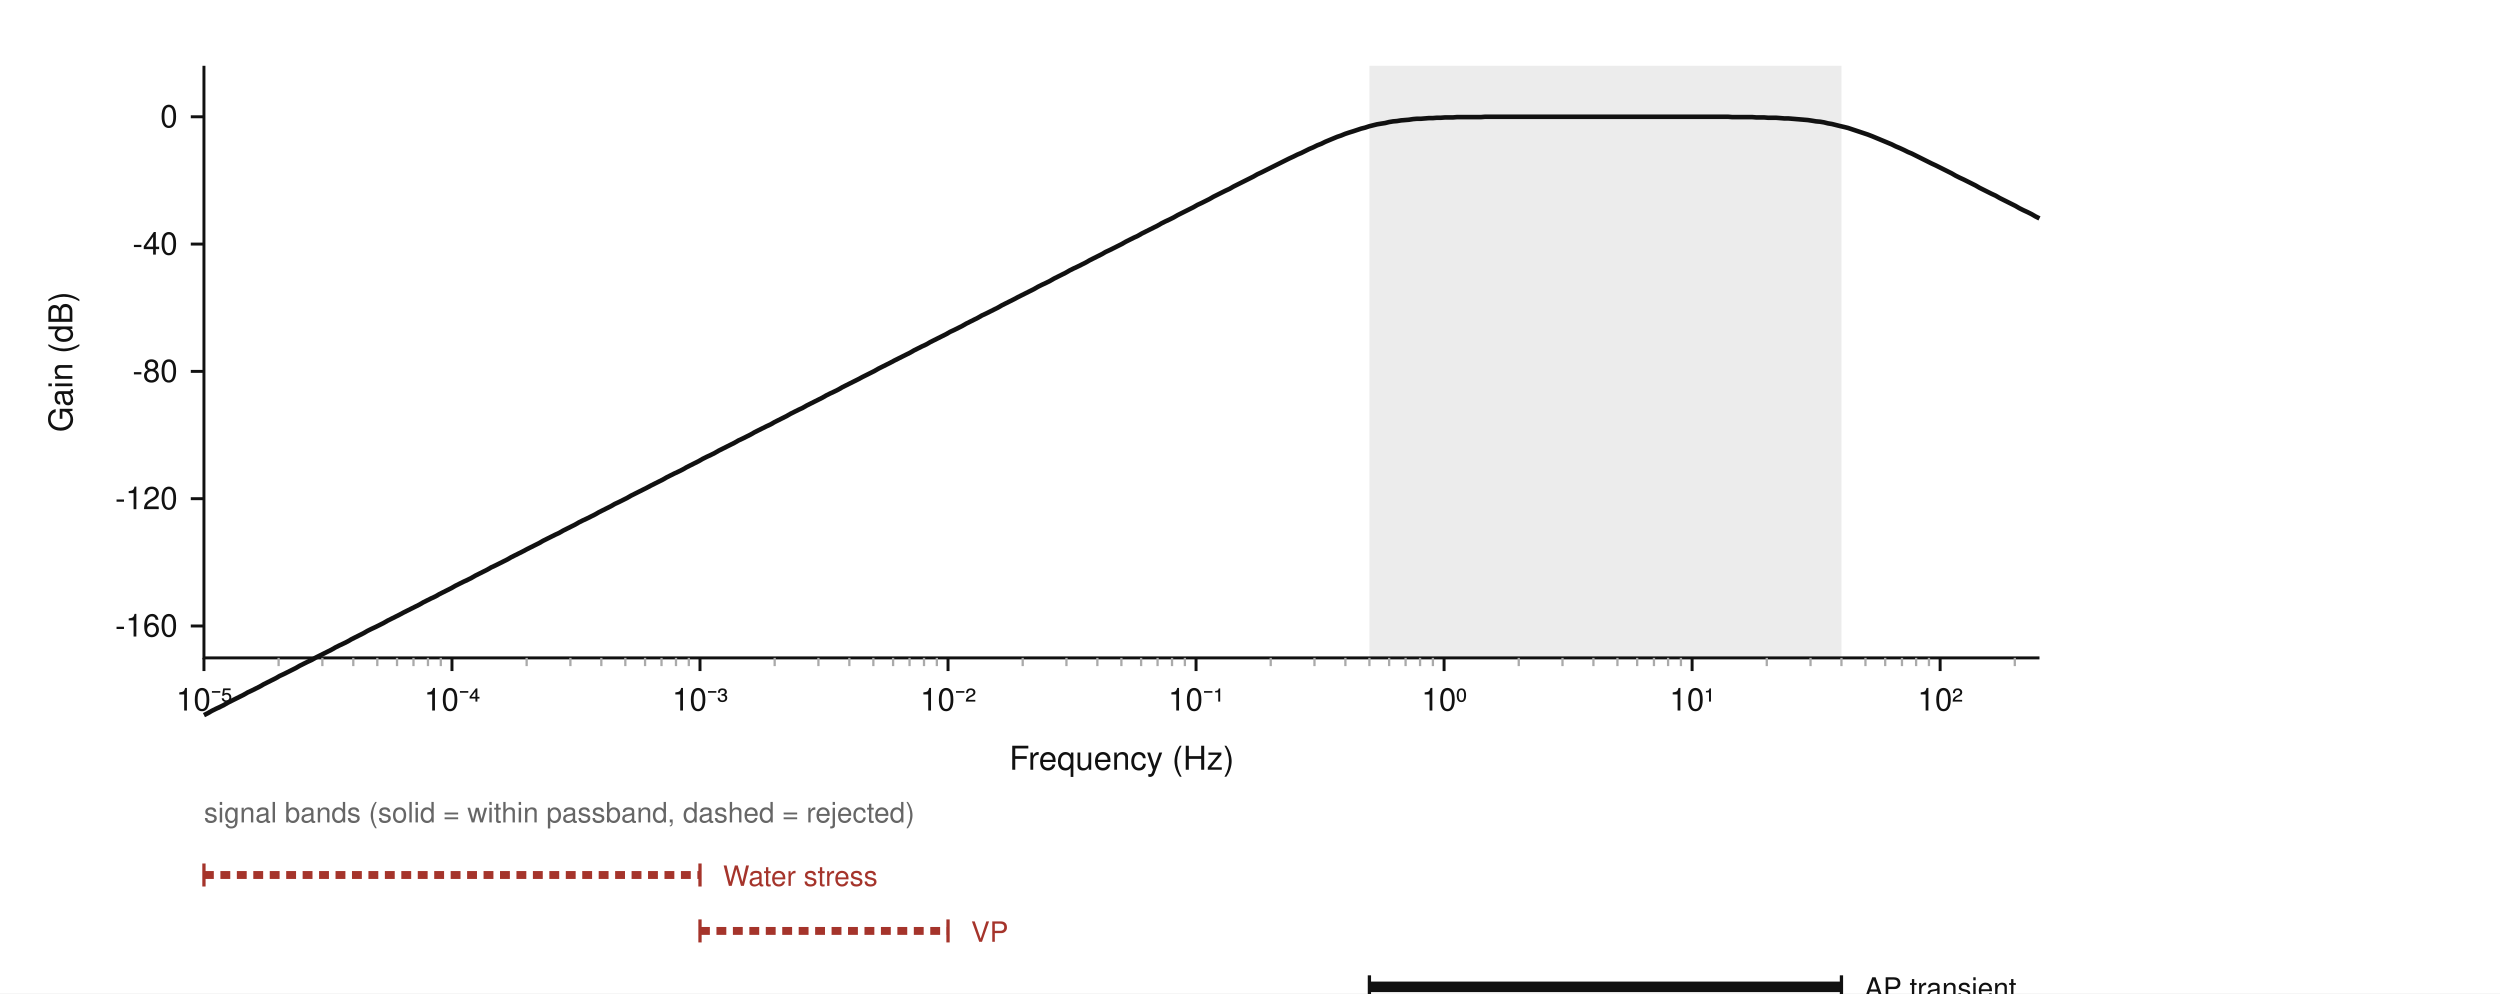
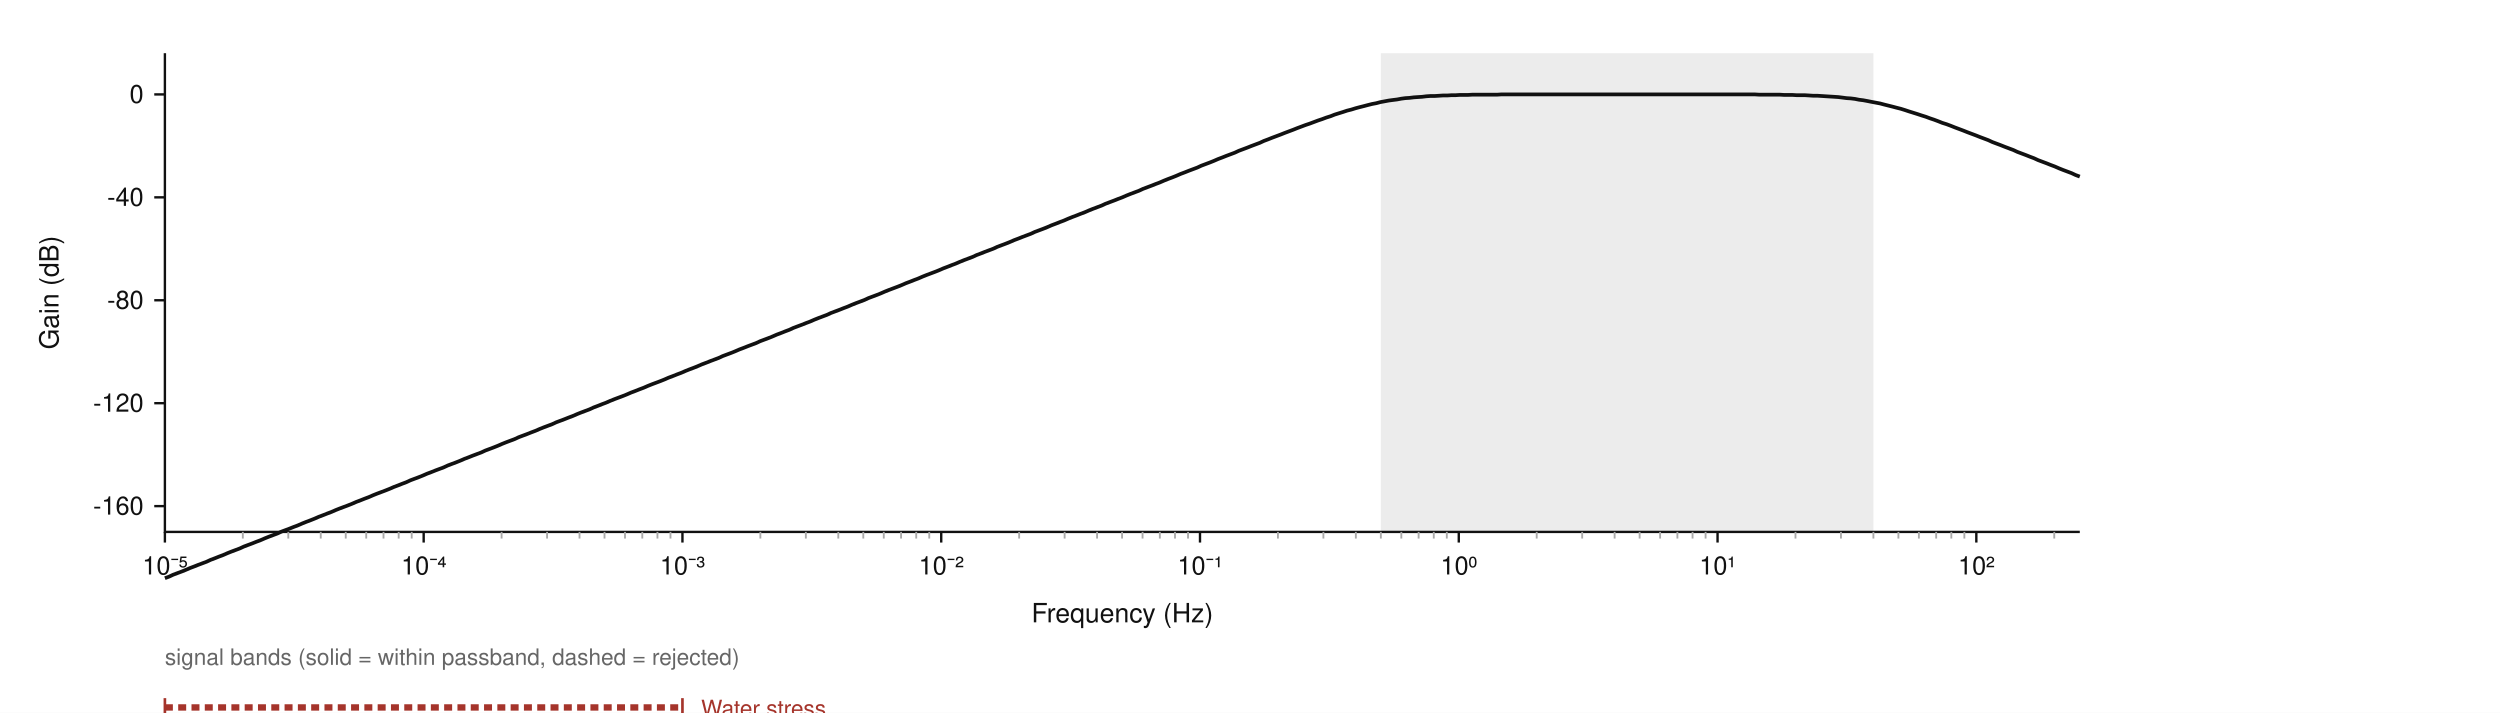
- <svg xmlns="http://www.w3.org/2000/svg" viewBox="0 0 760 302" role="img" aria-label="AD8232 filter response and plant signal bands">
-   <rect x="0" y="0" width="760" height="302" fill="#ffffff" />
+ <svg xmlns="http://www.w3.org/2000/svg" viewBox="0 0 940 268" role="img" aria-label="AD8232 filter response and plant signal bands">
+   <rect x="0" y="0" width="940" height="268" fill="#ffffff" />
  <g font-family="'Helvetica Neue',Helvetica,Arial,'Malgun Gothic',sans-serif" fill="#111111">
-     <rect x="416.3" y="20" width="143.5" height="180" fill="#ececec" />
-     <polyline points="62.0,217.4 63.2,216.8 64.4,216.1 65.6,215.5 66.9,214.9 68.1,214.3 69.3,213.6 70.5,213.0 71.7,212.4 72.9,211.8 74.1,211.2 75.3,210.5 76.6,209.9 77.8,209.3 79.0,208.7 80.2,208.0 81.4,207.4 82.6,206.8 83.8,206.2 85.0,205.5 86.3,204.9 87.5,204.3 88.7,203.7 89.9,203.1 91.1,202.4 92.3,201.8 93.5,201.2 94.8,200.6 96.0,199.9 97.2,199.3 98.4,198.7 99.6,198.1 100.8,197.5 102.0,196.8 103.2,196.2 104.5,195.6 105.7,195.0 106.9,194.3 108.1,193.7 109.3,193.1 110.5,192.5 111.7,191.8 112.9,191.2 114.2,190.6 115.4,190.0 116.6,189.4 117.8,188.7 119.0,188.1 120.2,187.5 121.4,186.9 122.7,186.2 123.9,185.6 125.1,185.0 126.3,184.4 127.5,183.8 128.7,183.1 129.9,182.5 131.1,181.9 132.4,181.3 133.6,180.6 134.8,180.0 136.0,179.4 137.2,178.8 138.4,178.1 139.6,177.5 140.8,176.9 142.1,176.3 143.3,175.7 144.5,175.0 145.7,174.4 146.9,173.8 148.1,173.2 149.3,172.5 150.6,171.9 151.8,171.3 153.0,170.7 154.2,170.1 155.4,169.4 156.6,168.8 157.8,168.2 159.0,167.6 160.3,166.9 161.5,166.3 162.7,165.7 163.9,165.1 165.1,164.4 166.3,163.8 167.5,163.2 168.7,162.6 170.0,162.0 171.2,161.3 172.4,160.7 173.6,160.1 174.8,159.5 176.0,158.8 177.2,158.2 178.5,157.6 179.7,157.0 180.9,156.4 182.1,155.7 183.3,155.1 184.5,154.5 185.7,153.9 186.9,153.2 188.2,152.6 189.4,152.0 190.6,151.4 191.8,150.7 193.0,150.1 194.2,149.5 195.4,148.9 196.6,148.3 197.9,147.6 199.1,147.0 200.3,146.4 201.5,145.8 202.7,145.1 203.9,144.5 205.1,143.9 206.4,143.3 207.6,142.7 208.8,142.0 210.0,141.4 211.2,140.8 212.4,140.2 213.6,139.5 214.8,138.9 216.1,138.3 217.3,137.7 218.5,137.0 219.7,136.4 220.9,135.8 222.1,135.2 223.3,134.6 224.5,133.9 225.8,133.3 227.0,132.7 228.2,132.1 229.4,131.4 230.6,130.8 231.8,130.2 233.0,129.6 234.3,129.0 235.5,128.3 236.7,127.7 237.9,127.1 239.1,126.5 240.3,125.8 241.5,125.2 242.7,124.6 244.0,124.0 245.2,123.3 246.4,122.7 247.6,122.1 248.8,121.5 250.0,120.9 251.2,120.2 252.4,119.6 253.7,119.0 254.9,118.4 256.1,117.7 257.3,117.1 258.5,116.5 259.7,115.9 260.9,115.3 262.2,114.6 263.4,114.0 264.6,113.4 265.8,112.8 267.0,112.1 268.2,111.5 269.4,110.9 270.6,110.3 271.9,109.6 273.1,109.0 274.3,108.4 275.5,107.8 276.7,107.2 277.9,106.5 279.1,105.9 280.3,105.3 281.6,104.7 282.8,104.0 284.0,103.4 285.2,102.8 286.4,102.2 287.6,101.6 288.8,100.9 290.1,100.3 291.3,99.7 292.5,99.1 293.7,98.4 294.9,97.8 296.1,97.2 297.3,96.6 298.5,95.9 299.8,95.3 301.0,94.7 302.2,94.1 303.4,93.5 304.6,92.8 305.8,92.2 307.0,91.6 308.2,91.0 309.5,90.3 310.7,89.7 311.9,89.1 313.1,88.5 314.3,87.9 315.5,87.2 316.7,86.6 318.0,86.0 319.2,85.4 320.4,84.7 321.6,84.1 322.8,83.5 324.0,82.9 325.2,82.2 326.4,81.6 327.7,81.0 328.9,80.4 330.1,79.8 331.3,79.1 332.5,78.5 333.7,77.9 334.9,77.3 336.1,76.6 337.4,76.0 338.6,75.4 339.8,74.8 341.0,74.2 342.2,73.5 343.4,72.9 344.6,72.3 345.9,71.7 347.1,71.0 348.3,70.4 349.5,69.8 350.7,69.2 351.9,68.6 353.1,67.9 354.3,67.3 355.6,66.7 356.8,66.1 358.0,65.4 359.2,64.8 360.4,64.2 361.6,63.6 362.8,63.0 364.0,62.3 365.3,61.7 366.5,61.1 367.7,60.5 368.9,59.8 370.1,59.2 371.3,58.6 372.5,58.0 373.8,57.4 375.0,56.7 376.2,56.1 377.4,55.5 378.6,54.9 379.8,54.3 381.0,53.7 382.2,53.0 383.5,52.4 384.7,51.8 385.9,51.2 387.1,50.6 388.3,50.0 389.5,49.4 390.7,48.8 391.9,48.2 393.2,47.6 394.4,47.0 395.6,46.5 396.8,45.9 398.0,45.3 399.2,44.8 400.4,44.2 401.7,43.7 402.9,43.1 404.1,42.6 405.3,42.1 406.5,41.6 407.7,41.2 408.9,40.7 410.1,40.3 411.4,39.9 412.6,39.5 413.8,39.1 415.0,38.8 416.2,38.4 417.4,38.1 418.6,37.8 419.8,37.6 421.1,37.4 422.3,37.1 423.5,36.9 424.7,36.8 425.9,36.6 427.1,36.5 428.3,36.4 429.6,36.2 430.8,36.1 432.0,36.1 433.2,36.0 434.4,35.9 435.6,35.9 436.8,35.8 438.0,35.8 439.3,35.7 440.5,35.7 441.7,35.7 442.9,35.6 444.1,35.6 445.3,35.6 446.5,35.6 447.7,35.6 449.0,35.6 450.2,35.6 451.4,35.5 452.6,35.5 453.8,35.5 455.0,35.5 456.2,35.5 457.5,35.5 458.7,35.5 459.9,35.5 461.1,35.5 462.3,35.5 463.5,35.5 464.7,35.5 465.9,35.5 467.2,35.5 468.4,35.5 469.6,35.5 470.8,35.5 472.0,35.5 473.2,35.5 474.4,35.5 475.6,35.5 476.9,35.5 478.1,35.5 479.3,35.5 480.5,35.5 481.7,35.5 482.9,35.5 484.1,35.5 485.4,35.5 486.6,35.5 487.8,35.5 489.0,35.5 490.2,35.5 491.4,35.5 492.6,35.5 493.8,35.5 495.1,35.5 496.3,35.5 497.5,35.5 498.7,35.5 499.9,35.5 501.1,35.5 502.3,35.5 503.5,35.5 504.8,35.5 506.0,35.5 507.2,35.5 508.4,35.5 509.6,35.5 510.8,35.5 512.0,35.5 513.3,35.5 514.5,35.5 515.7,35.5 516.9,35.5 518.1,35.5 519.3,35.5 520.5,35.5 521.7,35.5 523.0,35.5 524.2,35.5 525.4,35.5 526.6,35.6 527.8,35.6 529.0,35.6 530.2,35.6 531.4,35.6 532.7,35.6 533.9,35.7 535.1,35.7 536.3,35.7 537.5,35.8 538.7,35.8 539.9,35.8 541.2,35.9 542.4,36.0 543.6,36.0 544.8,36.1 546.0,36.2 547.2,36.3 548.4,36.4 549.6,36.5 550.9,36.7 552.1,36.9 553.3,37.0 554.5,37.2 555.7,37.5 556.9,37.7 558.1,38.0 559.3,38.3 560.6,38.6 561.8,38.9 563.0,39.3 564.2,39.7 565.4,40.1 566.6,40.5 567.8,40.9 569.1,41.4 570.3,41.9 571.5,42.4 572.7,42.9 573.9,43.4 575.1,43.9 576.3,44.5 577.5,45.0 578.8,45.6 580.0,46.2 581.2,46.7 582.4,47.3 583.6,47.9 584.8,48.5 586.0,49.1 587.2,49.7 588.5,50.3 589.7,50.9 590.9,51.5 592.1,52.1 593.3,52.7 594.5,53.4 595.7,54.0 597.0,54.6 598.2,55.2 599.4,55.8 600.6,56.4 601.8,57.1 603.0,57.7 604.2,58.3 605.4,58.9 606.7,59.5 607.9,60.2 609.1,60.8 610.3,61.4 611.5,62.0 612.7,62.6 613.9,63.3 615.1,63.9 616.4,64.5 617.6,65.1 618.8,65.8 620.0,66.4" fill="none" stroke="#111111" stroke-width="1.4" />
-     <path d="M62,20 L62,200 L620,200" fill="none" stroke="#111111" stroke-width="0.9" />
+     <rect x="519.2" y="20" width="185.2" height="180" fill="#ececec" />
+     <polyline points="62.0,217.4 63.6,216.8 65.1,216.1 66.7,215.5 68.3,214.9 69.8,214.3 71.4,213.6 73.0,213.0 74.5,212.4 76.1,211.8 77.7,211.2 79.2,210.5 80.8,209.9 82.3,209.3 83.9,208.7 85.5,208.0 87.0,207.4 88.6,206.8 90.2,206.2 91.7,205.5 93.3,204.9 94.9,204.3 96.4,203.7 98.0,203.1 99.6,202.4 101.1,201.8 102.7,201.2 104.3,200.6 105.8,199.9 107.4,199.3 109.0,198.7 110.5,198.1 112.1,197.5 113.7,196.8 115.2,196.2 116.8,195.6 118.3,195.0 119.9,194.3 121.5,193.7 123.0,193.1 124.6,192.5 126.2,191.8 127.7,191.2 129.3,190.6 130.9,190.0 132.4,189.4 134.0,188.7 135.6,188.1 137.1,187.5 138.7,186.9 140.3,186.2 141.8,185.6 143.4,185.0 145.0,184.4 146.5,183.8 148.1,183.1 149.7,182.5 151.2,181.9 152.8,181.3 154.3,180.6 155.9,180.0 157.5,179.4 159.0,178.8 160.6,178.1 162.2,177.5 163.7,176.9 165.3,176.3 166.9,175.7 168.4,175.0 170.0,174.4 171.6,173.8 173.1,173.2 174.7,172.5 176.3,171.9 177.8,171.3 179.4,170.7 181.0,170.1 182.5,169.4 184.1,168.8 185.7,168.2 187.2,167.6 188.8,166.9 190.3,166.3 191.9,165.7 193.5,165.1 195.0,164.4 196.6,163.8 198.2,163.2 199.7,162.6 201.3,162.0 202.9,161.3 204.4,160.7 206.0,160.1 207.6,159.5 209.1,158.8 210.7,158.2 212.3,157.6 213.8,157.0 215.4,156.4 217.0,155.7 218.5,155.1 220.1,154.5 221.7,153.9 223.2,153.2 224.8,152.6 226.3,152.0 227.9,151.4 229.5,150.7 231.0,150.1 232.6,149.5 234.2,148.9 235.7,148.3 237.3,147.6 238.9,147.0 240.4,146.4 242.0,145.8 243.6,145.1 245.1,144.5 246.7,143.9 248.3,143.3 249.8,142.7 251.4,142.0 253.0,141.4 254.5,140.8 256.1,140.2 257.7,139.5 259.2,138.9 260.8,138.3 262.3,137.7 263.9,137.0 265.5,136.4 267.0,135.8 268.6,135.2 270.2,134.6 271.7,133.9 273.3,133.3 274.9,132.7 276.4,132.1 278.0,131.4 279.6,130.8 281.1,130.2 282.7,129.6 284.3,129.0 285.8,128.3 287.4,127.7 289.0,127.1 290.5,126.5 292.1,125.8 293.7,125.2 295.2,124.6 296.8,124.0 298.3,123.3 299.9,122.7 301.5,122.1 303.0,121.5 304.6,120.9 306.2,120.2 307.7,119.6 309.3,119.0 310.9,118.4 312.4,117.7 314.0,117.1 315.6,116.5 317.1,115.9 318.7,115.3 320.3,114.6 321.8,114.0 323.4,113.4 325.0,112.8 326.5,112.1 328.1,111.5 329.7,110.9 331.2,110.3 332.8,109.6 334.3,109.0 335.9,108.4 337.5,107.8 339.0,107.2 340.6,106.5 342.2,105.9 343.7,105.3 345.3,104.7 346.9,104.0 348.4,103.4 350.0,102.8 351.6,102.2 353.1,101.6 354.7,100.9 356.3,100.3 357.8,99.7 359.4,99.1 361.0,98.4 362.5,97.8 364.1,97.2 365.7,96.6 367.2,95.9 368.8,95.3 370.3,94.7 371.9,94.1 373.5,93.5 375.0,92.8 376.6,92.2 378.2,91.6 379.7,91.0 381.3,90.3 382.9,89.7 384.4,89.1 386.0,88.5 387.6,87.9 389.1,87.2 390.7,86.6 392.3,86.0 393.8,85.4 395.4,84.7 397.0,84.1 398.5,83.5 400.1,82.9 401.7,82.2 403.2,81.6 404.8,81.0 406.3,80.4 407.9,79.8 409.5,79.1 411.0,78.5 412.6,77.9 414.2,77.3 415.7,76.6 417.3,76.0 418.9,75.4 420.4,74.8 422.0,74.2 423.6,73.5 425.1,72.9 426.7,72.3 428.3,71.7 429.8,71.0 431.4,70.4 433.0,69.8 434.5,69.2 436.1,68.6 437.7,67.9 439.2,67.3 440.8,66.7 442.3,66.1 443.9,65.4 445.5,64.8 447.0,64.2 448.6,63.6 450.2,63.0 451.7,62.3 453.3,61.7 454.9,61.1 456.4,60.5 458.0,59.8 459.6,59.2 461.1,58.6 462.7,58.0 464.3,57.4 465.8,56.7 467.4,56.1 469.0,55.5 470.5,54.9 472.1,54.3 473.7,53.7 475.2,53.0 476.8,52.4 478.3,51.8 479.9,51.2 481.5,50.6 483.0,50.0 484.6,49.4 486.2,48.8 487.7,48.2 489.3,47.6 490.9,47.0 492.4,46.5 494.0,45.9 495.6,45.3 497.1,44.8 498.7,44.2 500.3,43.7 501.8,43.1 503.4,42.6 505.0,42.1 506.5,41.6 508.1,41.2 509.7,40.7 511.2,40.3 512.8,39.9 514.3,39.5 515.9,39.1 517.5,38.8 519.0,38.4 520.6,38.1 522.2,37.8 523.7,37.6 525.3,37.4 526.9,37.1 528.4,36.9 530.0,36.8 531.6,36.6 533.1,36.5 534.7,36.4 536.3,36.2 537.8,36.1 539.4,36.1 541.0,36.0 542.5,35.9 544.1,35.9 545.7,35.8 547.2,35.8 548.8,35.7 550.3,35.7 551.9,35.7 553.5,35.6 555.0,35.6 556.6,35.6 558.2,35.6 559.7,35.6 561.3,35.6 562.9,35.6 564.4,35.5 566.0,35.5 567.6,35.5 569.1,35.5 570.7,35.5 572.3,35.5 573.8,35.5 575.4,35.5 577.0,35.5 578.5,35.5 580.1,35.5 581.7,35.5 583.2,35.5 584.8,35.5 586.3,35.5 587.9,35.5 589.5,35.5 591.0,35.5 592.6,35.5 594.2,35.5 595.7,35.5 597.3,35.5 598.9,35.5 600.4,35.5 602.0,35.5 603.6,35.5 605.1,35.5 606.7,35.5 608.3,35.5 609.8,35.5 611.4,35.5 613.0,35.5 614.5,35.5 616.1,35.5 617.7,35.5 619.2,35.5 620.8,35.5 622.3,35.5 623.9,35.5 625.5,35.5 627.0,35.5 628.6,35.5 630.2,35.5 631.7,35.5 633.3,35.5 634.9,35.5 636.4,35.5 638.0,35.5 639.6,35.5 641.1,35.5 642.7,35.5 644.3,35.5 645.8,35.5 647.4,35.5 649.0,35.5 650.5,35.5 652.1,35.5 653.7,35.5 655.2,35.5 656.8,35.5 658.3,35.5 659.9,35.5 661.5,35.6 663.0,35.6 664.6,35.6 666.2,35.6 667.7,35.6 669.3,35.6 670.9,35.7 672.4,35.7 674.0,35.7 675.6,35.8 677.1,35.8 678.7,35.8 680.3,35.9 681.8,36.0 683.4,36.0 685.0,36.1 686.5,36.2 688.1,36.3 689.7,36.4 691.2,36.5 692.8,36.7 694.3,36.9 695.9,37.0 697.5,37.2 699.0,37.5 700.6,37.7 702.2,38.0 703.7,38.3 705.3,38.6 706.9,38.9 708.4,39.3 710.0,39.7 711.6,40.1 713.1,40.5 714.7,40.9 716.3,41.4 717.8,41.9 719.4,42.4 721.0,42.9 722.5,43.4 724.1,43.9 725.7,44.5 727.2,45.0 728.8,45.6 730.3,46.2 731.9,46.7 733.5,47.3 735.0,47.9 736.6,48.5 738.2,49.1 739.7,49.7 741.3,50.3 742.9,50.9 744.4,51.5 746.0,52.1 747.6,52.7 749.1,53.4 750.7,54.0 752.3,54.6 753.8,55.2 755.4,55.8 757.0,56.4 758.5,57.1 760.1,57.7 761.7,58.3 763.2,58.9 764.8,59.5 766.3,60.2 767.9,60.8 769.5,61.4 771.0,62.0 772.6,62.6 774.2,63.3 775.7,63.9 777.3,64.5 778.9,65.1 780.4,65.8 782.0,66.4" fill="none" stroke="#111111" stroke-width="1.4" />
+     <path d="M62,20 L62,200 L782,200" fill="none" stroke="#111111" stroke-width="0.9" />
    <line x1="62.0" y1="200" x2="62.0" y2="204" stroke="#111111" stroke-width="0.9" />
    <text x="62.0" y="216" font-size="9.5" fill="#111111" text-anchor="middle">10⁻⁵</text>
-     <line x1="137.4" y1="200" x2="137.4" y2="204" stroke="#111111" stroke-width="0.9" />
-     <text x="137.4" y="216" font-size="9.5" fill="#111111" text-anchor="middle">10⁻⁴</text>
-     <line x1="212.8" y1="200" x2="212.8" y2="204" stroke="#111111" stroke-width="0.9" />
-     <text x="212.8" y="216" font-size="9.5" fill="#111111" text-anchor="middle">10⁻³</text>
-     <line x1="288.2" y1="200" x2="288.2" y2="204" stroke="#111111" stroke-width="0.9" />
-     <text x="288.2" y="216" font-size="9.5" fill="#111111" text-anchor="middle">10⁻²</text>
-     <line x1="363.6" y1="200" x2="363.6" y2="204" stroke="#111111" stroke-width="0.9" />
-     <text x="363.6" y="216" font-size="9.5" fill="#111111" text-anchor="middle">10⁻¹</text>
-     <line x1="439.0" y1="200" x2="439.0" y2="204" stroke="#111111" stroke-width="0.9" />
-     <text x="439.0" y="216" font-size="9.5" fill="#111111" text-anchor="middle">10⁰</text>
-     <line x1="514.4" y1="200" x2="514.4" y2="204" stroke="#111111" stroke-width="0.9" />
-     <text x="514.4" y="216" font-size="9.5" fill="#111111" text-anchor="middle">10¹</text>
-     <line x1="589.8" y1="200" x2="589.8" y2="204" stroke="#111111" stroke-width="0.9" />
-     <text x="589.8" y="216" font-size="9.5" fill="#111111" text-anchor="middle">10²</text>
-     <line x1="84.7" y1="200" x2="84.7" y2="202.5" stroke="#aaaaaa" stroke-width="0.7" />
-     <line x1="98.0" y1="200" x2="98.0" y2="202.5" stroke="#aaaaaa" stroke-width="0.7" />
-     <line x1="107.4" y1="200" x2="107.4" y2="202.5" stroke="#aaaaaa" stroke-width="0.7" />
-     <line x1="114.7" y1="200" x2="114.7" y2="202.5" stroke="#aaaaaa" stroke-width="0.7" />
-     <line x1="120.7" y1="200" x2="120.7" y2="202.5" stroke="#aaaaaa" stroke-width="0.7" />
-     <line x1="125.7" y1="200" x2="125.7" y2="202.5" stroke="#aaaaaa" stroke-width="0.7" />
-     <line x1="130.1" y1="200" x2="130.1" y2="202.5" stroke="#aaaaaa" stroke-width="0.7" />
-     <line x1="134.0" y1="200" x2="134.0" y2="202.5" stroke="#aaaaaa" stroke-width="0.7" />
-     <line x1="160.1" y1="200" x2="160.1" y2="202.5" stroke="#aaaaaa" stroke-width="0.7" />
-     <line x1="173.4" y1="200" x2="173.4" y2="202.5" stroke="#aaaaaa" stroke-width="0.7" />
-     <line x1="182.8" y1="200" x2="182.8" y2="202.5" stroke="#aaaaaa" stroke-width="0.7" />
-     <line x1="190.1" y1="200" x2="190.1" y2="202.5" stroke="#aaaaaa" stroke-width="0.7" />
-     <line x1="196.1" y1="200" x2="196.1" y2="202.5" stroke="#aaaaaa" stroke-width="0.7" />
-     <line x1="201.1" y1="200" x2="201.1" y2="202.5" stroke="#aaaaaa" stroke-width="0.7" />
-     <line x1="205.5" y1="200" x2="205.5" y2="202.5" stroke="#aaaaaa" stroke-width="0.7" />
-     <line x1="209.4" y1="200" x2="209.4" y2="202.5" stroke="#aaaaaa" stroke-width="0.7" />
-     <line x1="235.5" y1="200" x2="235.5" y2="202.5" stroke="#aaaaaa" stroke-width="0.7" />
-     <line x1="248.8" y1="200" x2="248.8" y2="202.5" stroke="#aaaaaa" stroke-width="0.7" />
-     <line x1="258.2" y1="200" x2="258.2" y2="202.5" stroke="#aaaaaa" stroke-width="0.7" />
-     <line x1="265.5" y1="200" x2="265.5" y2="202.5" stroke="#aaaaaa" stroke-width="0.7" />
-     <line x1="271.5" y1="200" x2="271.5" y2="202.5" stroke="#aaaaaa" stroke-width="0.7" />
-     <line x1="276.5" y1="200" x2="276.5" y2="202.5" stroke="#aaaaaa" stroke-width="0.7" />
-     <line x1="280.9" y1="200" x2="280.9" y2="202.5" stroke="#aaaaaa" stroke-width="0.7" />
-     <line x1="284.8" y1="200" x2="284.8" y2="202.5" stroke="#aaaaaa" stroke-width="0.7" />
-     <line x1="310.9" y1="200" x2="310.9" y2="202.5" stroke="#aaaaaa" stroke-width="0.7" />
-     <line x1="324.2" y1="200" x2="324.2" y2="202.5" stroke="#aaaaaa" stroke-width="0.7" />
-     <line x1="333.6" y1="200" x2="333.6" y2="202.5" stroke="#aaaaaa" stroke-width="0.7" />
-     <line x1="340.9" y1="200" x2="340.9" y2="202.5" stroke="#aaaaaa" stroke-width="0.7" />
-     <line x1="346.9" y1="200" x2="346.9" y2="202.5" stroke="#aaaaaa" stroke-width="0.7" />
-     <line x1="351.9" y1="200" x2="351.9" y2="202.5" stroke="#aaaaaa" stroke-width="0.7" />
-     <line x1="356.3" y1="200" x2="356.3" y2="202.5" stroke="#aaaaaa" stroke-width="0.7" />
-     <line x1="360.2" y1="200" x2="360.2" y2="202.5" stroke="#aaaaaa" stroke-width="0.7" />
-     <line x1="386.3" y1="200" x2="386.3" y2="202.5" stroke="#aaaaaa" stroke-width="0.7" />
-     <line x1="399.6" y1="200" x2="399.6" y2="202.5" stroke="#aaaaaa" stroke-width="0.7" />
-     <line x1="409.0" y1="200" x2="409.0" y2="202.5" stroke="#aaaaaa" stroke-width="0.7" />
-     <line x1="416.3" y1="200" x2="416.3" y2="202.5" stroke="#aaaaaa" stroke-width="0.7" />
-     <line x1="422.3" y1="200" x2="422.3" y2="202.5" stroke="#aaaaaa" stroke-width="0.7" />
-     <line x1="427.3" y1="200" x2="427.3" y2="202.5" stroke="#aaaaaa" stroke-width="0.7" />
-     <line x1="431.7" y1="200" x2="431.7" y2="202.5" stroke="#aaaaaa" stroke-width="0.7" />
-     <line x1="435.6" y1="200" x2="435.6" y2="202.5" stroke="#aaaaaa" stroke-width="0.7" />
-     <line x1="461.7" y1="200" x2="461.7" y2="202.5" stroke="#aaaaaa" stroke-width="0.7" />
-     <line x1="475.0" y1="200" x2="475.0" y2="202.5" stroke="#aaaaaa" stroke-width="0.7" />
-     <line x1="484.4" y1="200" x2="484.4" y2="202.5" stroke="#aaaaaa" stroke-width="0.7" />
-     <line x1="491.7" y1="200" x2="491.7" y2="202.5" stroke="#aaaaaa" stroke-width="0.7" />
-     <line x1="497.7" y1="200" x2="497.7" y2="202.5" stroke="#aaaaaa" stroke-width="0.7" />
-     <line x1="502.8" y1="200" x2="502.8" y2="202.5" stroke="#aaaaaa" stroke-width="0.7" />
-     <line x1="507.1" y1="200" x2="507.1" y2="202.5" stroke="#aaaaaa" stroke-width="0.7" />
-     <line x1="511.0" y1="200" x2="511.0" y2="202.5" stroke="#aaaaaa" stroke-width="0.7" />
-     <line x1="537.1" y1="200" x2="537.1" y2="202.5" stroke="#aaaaaa" stroke-width="0.7" />
-     <line x1="550.4" y1="200" x2="550.4" y2="202.5" stroke="#aaaaaa" stroke-width="0.7" />
-     <line x1="559.8" y1="200" x2="559.8" y2="202.5" stroke="#aaaaaa" stroke-width="0.7" />
-     <line x1="567.1" y1="200" x2="567.1" y2="202.5" stroke="#aaaaaa" stroke-width="0.7" />
-     <line x1="573.1" y1="200" x2="573.1" y2="202.5" stroke="#aaaaaa" stroke-width="0.7" />
-     <line x1="578.2" y1="200" x2="578.2" y2="202.5" stroke="#aaaaaa" stroke-width="0.7" />
-     <line x1="582.5" y1="200" x2="582.5" y2="202.5" stroke="#aaaaaa" stroke-width="0.7" />
-     <line x1="586.4" y1="200" x2="586.4" y2="202.5" stroke="#aaaaaa" stroke-width="0.7" />
-     <line x1="612.5" y1="200" x2="612.5" y2="202.5" stroke="#aaaaaa" stroke-width="0.7" />
+     <line x1="159.3" y1="200" x2="159.3" y2="204" stroke="#111111" stroke-width="0.9" />
+     <text x="159.3" y="216" font-size="9.5" fill="#111111" text-anchor="middle">10⁻⁴</text>
+     <line x1="256.6" y1="200" x2="256.6" y2="204" stroke="#111111" stroke-width="0.9" />
+     <text x="256.6" y="216" font-size="9.5" fill="#111111" text-anchor="middle">10⁻³</text>
+     <line x1="353.9" y1="200" x2="353.9" y2="204" stroke="#111111" stroke-width="0.9" />
+     <text x="353.9" y="216" font-size="9.5" fill="#111111" text-anchor="middle">10⁻²</text>
+     <line x1="451.2" y1="200" x2="451.2" y2="204" stroke="#111111" stroke-width="0.9" />
+     <text x="451.2" y="216" font-size="9.5" fill="#111111" text-anchor="middle">10⁻¹</text>
+     <line x1="548.5" y1="200" x2="548.5" y2="204" stroke="#111111" stroke-width="0.9" />
+     <text x="548.5" y="216" font-size="9.5" fill="#111111" text-anchor="middle">10⁰</text>
+     <line x1="645.8" y1="200" x2="645.8" y2="204" stroke="#111111" stroke-width="0.9" />
+     <text x="645.8" y="216" font-size="9.5" fill="#111111" text-anchor="middle">10¹</text>
+     <line x1="743.1" y1="200" x2="743.1" y2="204" stroke="#111111" stroke-width="0.9" />
+     <text x="743.1" y="216" font-size="9.5" fill="#111111" text-anchor="middle">10²</text>
+     <line x1="91.3" y1="200" x2="91.3" y2="202.5" stroke="#aaaaaa" stroke-width="0.7" />
+     <line x1="108.4" y1="200" x2="108.4" y2="202.5" stroke="#aaaaaa" stroke-width="0.7" />
+     <line x1="120.6" y1="200" x2="120.6" y2="202.5" stroke="#aaaaaa" stroke-width="0.7" />
+     <line x1="130.0" y1="200" x2="130.0" y2="202.5" stroke="#aaaaaa" stroke-width="0.7" />
+     <line x1="137.7" y1="200" x2="137.7" y2="202.5" stroke="#aaaaaa" stroke-width="0.7" />
+     <line x1="144.2" y1="200" x2="144.2" y2="202.5" stroke="#aaaaaa" stroke-width="0.7" />
+     <line x1="149.9" y1="200" x2="149.9" y2="202.5" stroke="#aaaaaa" stroke-width="0.7" />
+     <line x1="154.8" y1="200" x2="154.8" y2="202.5" stroke="#aaaaaa" stroke-width="0.7" />
+     <line x1="188.6" y1="200" x2="188.6" y2="202.5" stroke="#aaaaaa" stroke-width="0.7" />
+     <line x1="205.7" y1="200" x2="205.7" y2="202.5" stroke="#aaaaaa" stroke-width="0.7" />
+     <line x1="217.9" y1="200" x2="217.9" y2="202.5" stroke="#aaaaaa" stroke-width="0.7" />
+     <line x1="227.3" y1="200" x2="227.3" y2="202.5" stroke="#aaaaaa" stroke-width="0.7" />
+     <line x1="235.0" y1="200" x2="235.0" y2="202.5" stroke="#aaaaaa" stroke-width="0.7" />
+     <line x1="241.5" y1="200" x2="241.5" y2="202.5" stroke="#aaaaaa" stroke-width="0.7" />
+     <line x1="247.2" y1="200" x2="247.2" y2="202.5" stroke="#aaaaaa" stroke-width="0.7" />
+     <line x1="252.1" y1="200" x2="252.1" y2="202.5" stroke="#aaaaaa" stroke-width="0.7" />
+     <line x1="285.9" y1="200" x2="285.9" y2="202.5" stroke="#aaaaaa" stroke-width="0.7" />
+     <line x1="303.0" y1="200" x2="303.0" y2="202.5" stroke="#aaaaaa" stroke-width="0.7" />
+     <line x1="315.2" y1="200" x2="315.2" y2="202.5" stroke="#aaaaaa" stroke-width="0.7" />
+     <line x1="324.6" y1="200" x2="324.6" y2="202.5" stroke="#aaaaaa" stroke-width="0.7" />
+     <line x1="332.3" y1="200" x2="332.3" y2="202.5" stroke="#aaaaaa" stroke-width="0.7" />
+     <line x1="338.8" y1="200" x2="338.8" y2="202.5" stroke="#aaaaaa" stroke-width="0.7" />
+     <line x1="344.5" y1="200" x2="344.5" y2="202.5" stroke="#aaaaaa" stroke-width="0.7" />
+     <line x1="349.4" y1="200" x2="349.4" y2="202.5" stroke="#aaaaaa" stroke-width="0.7" />
+     <line x1="383.2" y1="200" x2="383.2" y2="202.5" stroke="#aaaaaa" stroke-width="0.7" />
+     <line x1="400.3" y1="200" x2="400.3" y2="202.5" stroke="#aaaaaa" stroke-width="0.7" />
+     <line x1="412.5" y1="200" x2="412.5" y2="202.5" stroke="#aaaaaa" stroke-width="0.7" />
+     <line x1="421.9" y1="200" x2="421.9" y2="202.5" stroke="#aaaaaa" stroke-width="0.7" />
+     <line x1="429.6" y1="200" x2="429.6" y2="202.5" stroke="#aaaaaa" stroke-width="0.7" />
+     <line x1="436.1" y1="200" x2="436.1" y2="202.5" stroke="#aaaaaa" stroke-width="0.7" />
+     <line x1="441.8" y1="200" x2="441.8" y2="202.5" stroke="#aaaaaa" stroke-width="0.7" />
+     <line x1="446.7" y1="200" x2="446.7" y2="202.5" stroke="#aaaaaa" stroke-width="0.7" />
+     <line x1="480.5" y1="200" x2="480.5" y2="202.5" stroke="#aaaaaa" stroke-width="0.7" />
+     <line x1="497.6" y1="200" x2="497.6" y2="202.5" stroke="#aaaaaa" stroke-width="0.7" />
+     <line x1="509.8" y1="200" x2="509.8" y2="202.5" stroke="#aaaaaa" stroke-width="0.7" />
+     <line x1="519.2" y1="200" x2="519.2" y2="202.5" stroke="#aaaaaa" stroke-width="0.7" />
+     <line x1="526.9" y1="200" x2="526.9" y2="202.5" stroke="#aaaaaa" stroke-width="0.7" />
+     <line x1="533.4" y1="200" x2="533.4" y2="202.5" stroke="#aaaaaa" stroke-width="0.7" />
+     <line x1="539.1" y1="200" x2="539.1" y2="202.5" stroke="#aaaaaa" stroke-width="0.7" />
+     <line x1="544.0" y1="200" x2="544.0" y2="202.5" stroke="#aaaaaa" stroke-width="0.7" />
+     <line x1="577.8" y1="200" x2="577.8" y2="202.5" stroke="#aaaaaa" stroke-width="0.7" />
+     <line x1="594.9" y1="200" x2="594.9" y2="202.5" stroke="#aaaaaa" stroke-width="0.7" />
+     <line x1="607.1" y1="200" x2="607.1" y2="202.5" stroke="#aaaaaa" stroke-width="0.7" />
+     <line x1="616.5" y1="200" x2="616.5" y2="202.5" stroke="#aaaaaa" stroke-width="0.7" />
+     <line x1="624.2" y1="200" x2="624.2" y2="202.5" stroke="#aaaaaa" stroke-width="0.7" />
+     <line x1="630.7" y1="200" x2="630.7" y2="202.5" stroke="#aaaaaa" stroke-width="0.7" />
+     <line x1="636.4" y1="200" x2="636.4" y2="202.5" stroke="#aaaaaa" stroke-width="0.7" />
+     <line x1="641.3" y1="200" x2="641.3" y2="202.5" stroke="#aaaaaa" stroke-width="0.7" />
+     <line x1="675.1" y1="200" x2="675.1" y2="202.5" stroke="#aaaaaa" stroke-width="0.7" />
+     <line x1="692.2" y1="200" x2="692.2" y2="202.5" stroke="#aaaaaa" stroke-width="0.7" />
+     <line x1="704.4" y1="200" x2="704.4" y2="202.5" stroke="#aaaaaa" stroke-width="0.7" />
+     <line x1="713.8" y1="200" x2="713.8" y2="202.5" stroke="#aaaaaa" stroke-width="0.7" />
+     <line x1="721.5" y1="200" x2="721.5" y2="202.5" stroke="#aaaaaa" stroke-width="0.7" />
+     <line x1="728.0" y1="200" x2="728.0" y2="202.5" stroke="#aaaaaa" stroke-width="0.7" />
+     <line x1="733.7" y1="200" x2="733.7" y2="202.5" stroke="#aaaaaa" stroke-width="0.7" />
+     <line x1="738.6" y1="200" x2="738.6" y2="202.5" stroke="#aaaaaa" stroke-width="0.7" />
+     <line x1="772.4" y1="200" x2="772.4" y2="202.5" stroke="#aaaaaa" stroke-width="0.7" />
    <line x1="58" y1="35.5" x2="62" y2="35.5" stroke="#111111" stroke-width="0.9" />
    <text x="54" y="38.7" font-size="9.5" fill="#111111" text-anchor="end">0</text>
    <line x1="58" y1="74.2" x2="62" y2="74.2" stroke="#111111" stroke-width="0.9" />
    <text x="54" y="77.4" font-size="9.5" fill="#111111" text-anchor="end">-40</text>
    <line x1="58" y1="112.9" x2="62" y2="112.9" stroke="#111111" stroke-width="0.9" />
    <text x="54" y="116.1" font-size="9.5" fill="#111111" text-anchor="end">-80</text>
    <line x1="58" y1="151.6" x2="62" y2="151.6" stroke="#111111" stroke-width="0.9" />
    <text x="54" y="154.8" font-size="9.5" fill="#111111" text-anchor="end">-120</text>
    <line x1="58" y1="190.3" x2="62" y2="190.3" stroke="#111111" stroke-width="0.9" />
    <text x="54" y="193.5" font-size="9.5" fill="#111111" text-anchor="end">-160</text>
-     <text x="341.0" y="234" font-size="10" fill="#111111" text-anchor="middle">Frequency (Hz)</text>
+     <text x="422.0" y="234" font-size="10" fill="#111111" text-anchor="middle">Frequency (Hz)</text>
    <text x="22" y="110.0" font-size="10" fill="#111111" text-anchor="middle" transform="rotate(-90 22 110.0)">Gain (dB)</text>
-     <line x1="62.0" y1="266.0" x2="212.8" y2="266.0" stroke="#a5342b" stroke-width="2.4" stroke-dasharray="3 2" />
+     <line x1="62.0" y1="266.0" x2="256.6" y2="266.0" stroke="#a5342b" stroke-width="2.4" stroke-dasharray="3 2" />
    <line x1="62.0" y1="262.5" x2="62.0" y2="269.5" stroke="#a5342b" stroke-width="1" />
-     <line x1="212.8" y1="262.5" x2="212.8" y2="269.5" stroke="#a5342b" stroke-width="1" />
-     <text x="219.8" y="269.3" font-size="8.5" fill="#a5342b">Water stress</text>
-     <line x1="212.8" y1="283.0" x2="288.2" y2="283.0" stroke="#a5342b" stroke-width="2.4" stroke-dasharray="3 2" />
-     <line x1="212.8" y1="279.5" x2="212.8" y2="286.5" stroke="#a5342b" stroke-width="1" />
-     <line x1="288.2" y1="279.5" x2="288.2" y2="286.5" stroke="#a5342b" stroke-width="1" />
-     <text x="295.2" y="286.3" font-size="8.5" fill="#a5342b">VP</text>
-     <line x1="416.3" y1="300.0" x2="559.8" y2="300.0" stroke="#111111" stroke-width="3.2" />
-     <line x1="416.3" y1="296.5" x2="416.3" y2="303.5" stroke="#111111" stroke-width="1" />
-     <line x1="559.8" y1="296.5" x2="559.8" y2="303.5" stroke="#111111" stroke-width="1" />
-     <text x="566.8" y="303.3" font-size="8.5" fill="#111111">AP transient</text>
+     <line x1="256.6" y1="262.5" x2="256.6" y2="269.5" stroke="#a5342b" stroke-width="1" />
+     <text x="263.6" y="269.3" font-size="8.5" fill="#a5342b">Water stress</text>
+     <line x1="256.6" y1="283.0" x2="353.9" y2="283.0" stroke="#a5342b" stroke-width="2.4" stroke-dasharray="3 2" />
+     <line x1="256.6" y1="279.5" x2="256.6" y2="286.5" stroke="#a5342b" stroke-width="1" />
+     <line x1="353.9" y1="279.5" x2="353.9" y2="286.5" stroke="#a5342b" stroke-width="1" />
+     <text x="360.9" y="286.3" font-size="8.5" fill="#a5342b">VP</text>
+     <line x1="519.2" y1="300.0" x2="704.4" y2="300.0" stroke="#111111" stroke-width="3.2" />
+     <line x1="519.2" y1="296.5" x2="519.2" y2="303.5" stroke="#111111" stroke-width="1" />
+     <line x1="704.4" y1="296.5" x2="704.4" y2="303.5" stroke="#111111" stroke-width="1" />
+     <text x="711.4" y="303.3" font-size="8.5" fill="#111111">AP transient</text>
    <text x="62" y="250.0" font-size="8.5" fill="#666666">signal bands   (solid = within passband, dashed = rejected)</text>
  </g>
</svg>
